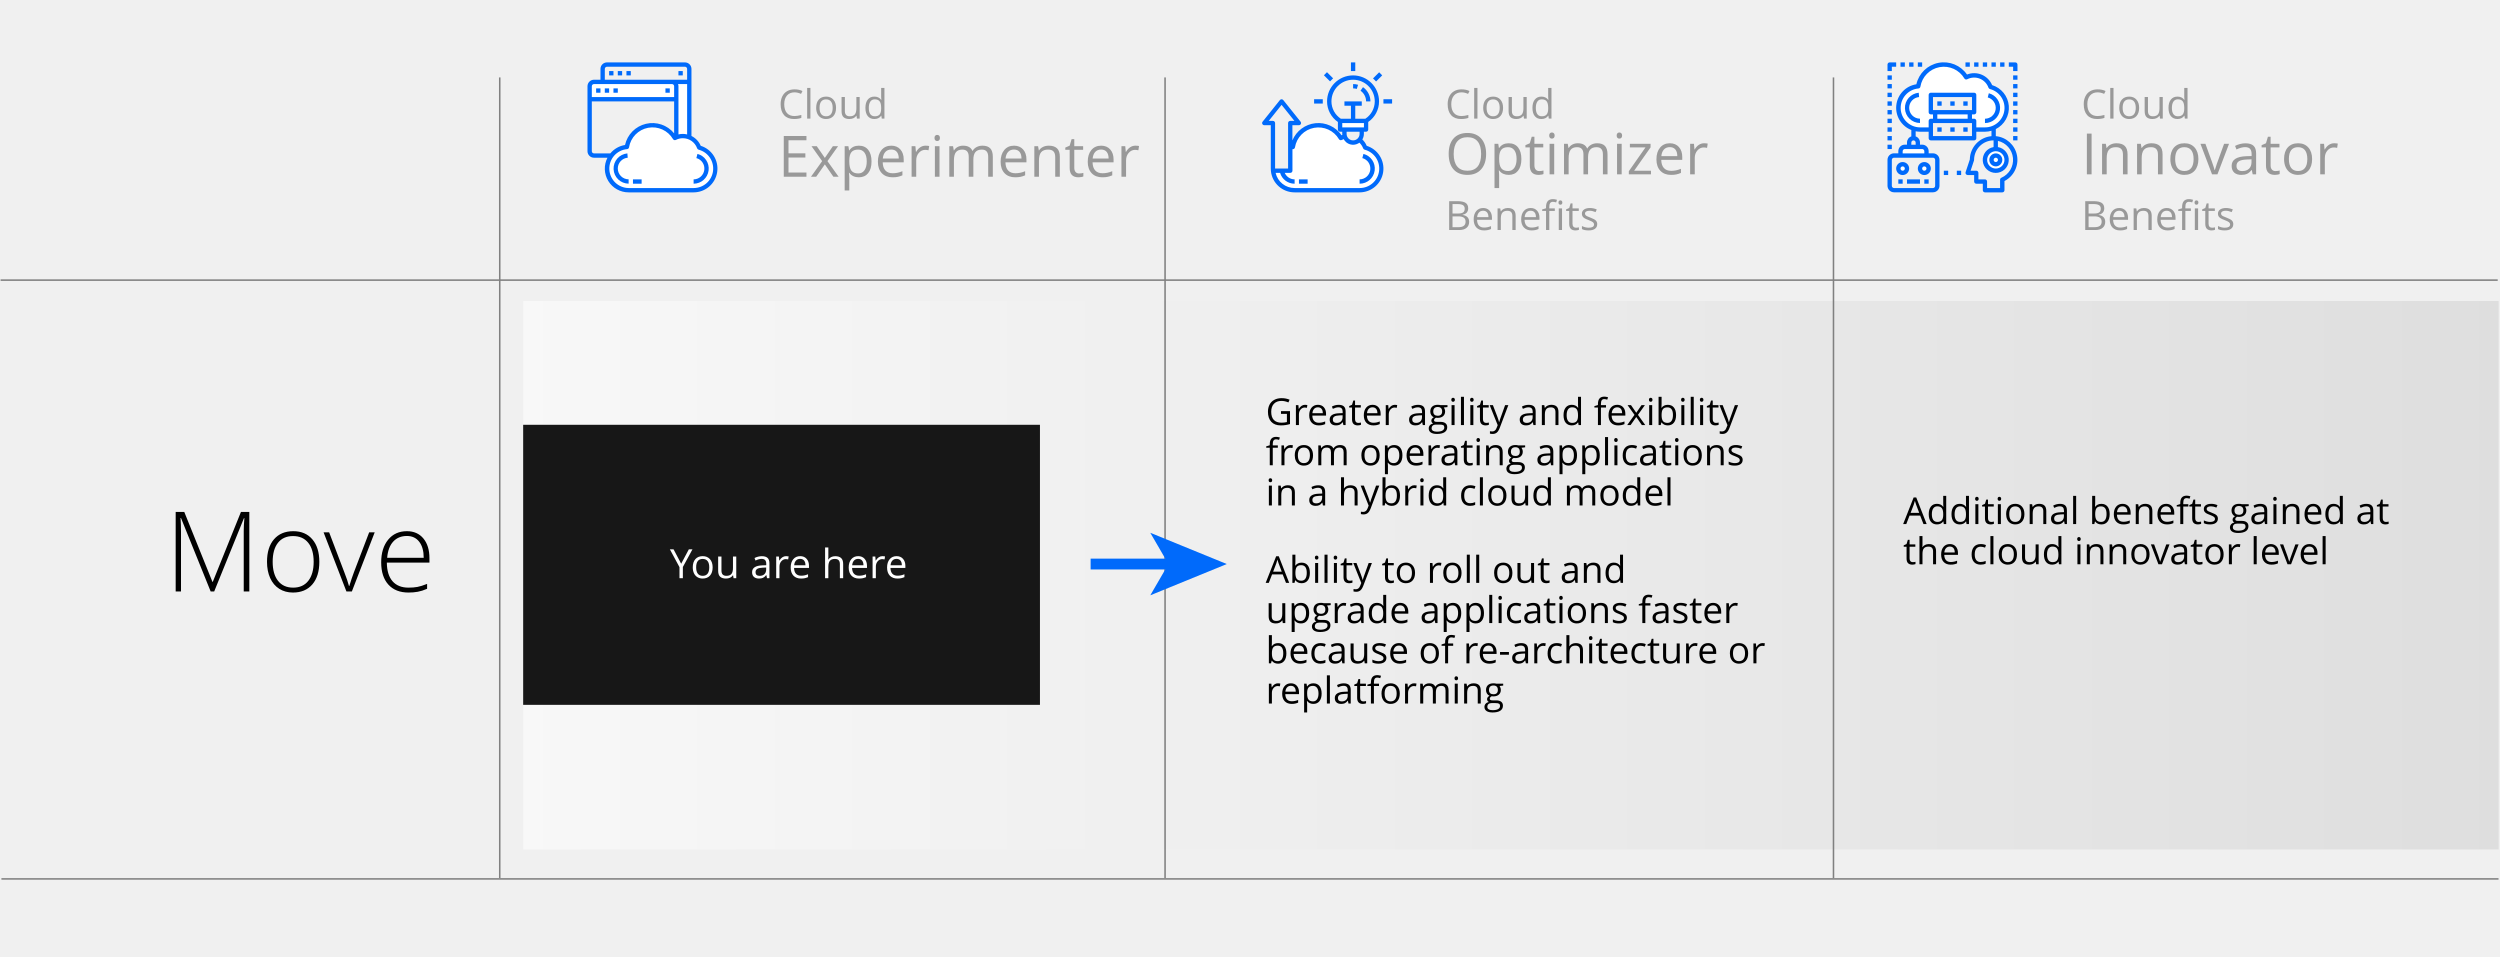
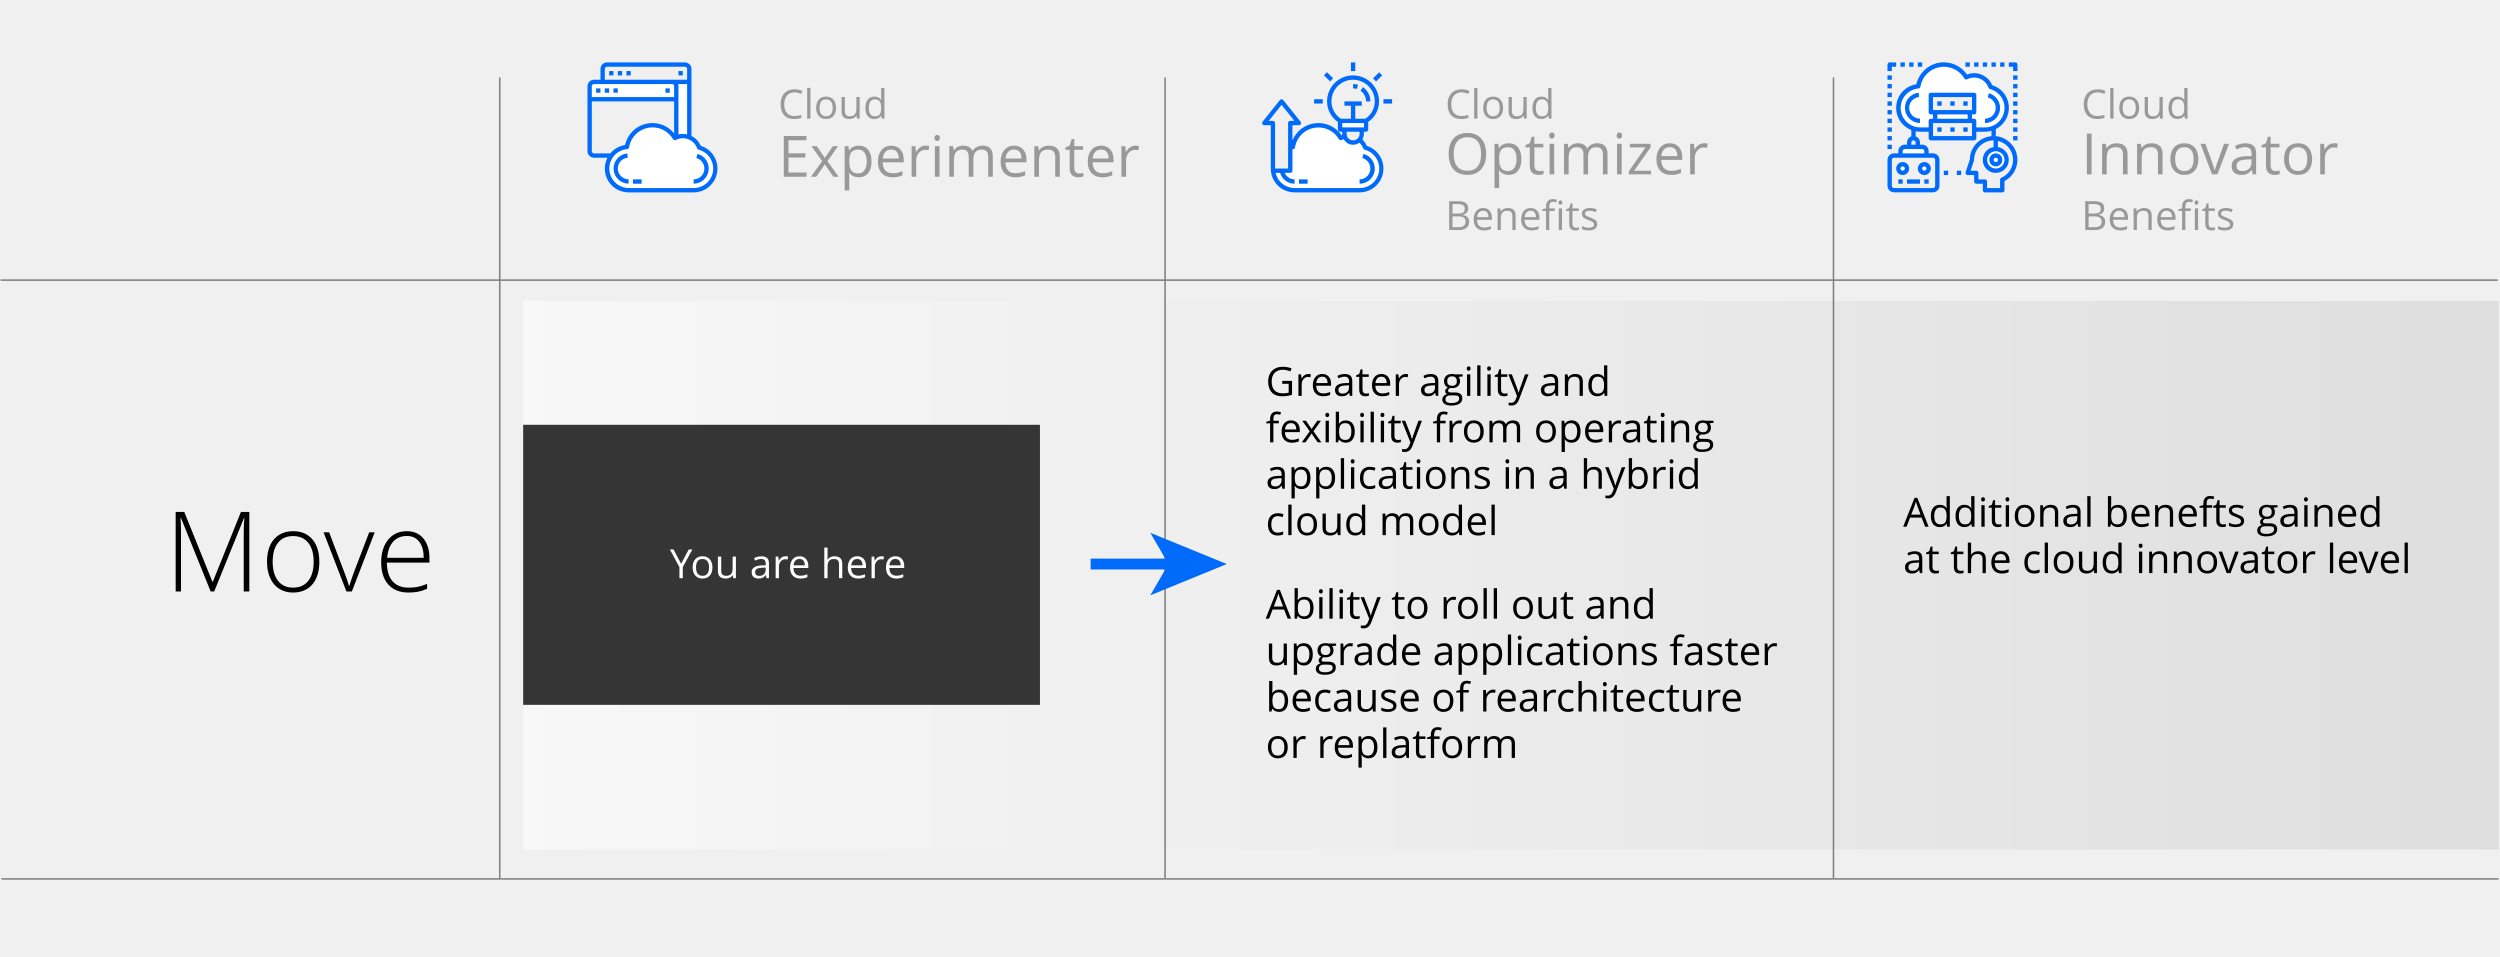
<svg xmlns="http://www.w3.org/2000/svg" id="Layer_1" data-name="Layer 1" viewBox="0 0 1615.75 617.95">
  <defs>
    <linearGradient id="linear-gradient" x1="338.12" y1="371.78" x2="1614.87" y2="371.78" gradientUnits="userSpaceOnUse">
      <stop offset="0" stop-color="#fff" />
      <stop offset="1" stop-color="#ccc" />
    </linearGradient>
  </defs>
  <line x1="322.98" y1="50.04" x2="322.98" y2="567.54" style="fill: none;stroke: gray;stroke-miterlimit: 10" />
  <rect x="338.12" y="194.54" width="1276.75" height="354.47" style="opacity: 0.5;fill: url(#linear-gradient)" />
  <line x1="752.98" y1="50.04" x2="752.98" y2="567.54" style="fill: none;stroke: gray;stroke-miterlimit: 10" />
  <line x1="1184.98" y1="50.04" x2="1184.98" y2="567.54" style="fill: none;stroke: gray;stroke-miterlimit: 10" />
-   <rect x="338.12" y="274.54" width="334" height="181" style="fill: #171717" />
-   <text transform="translate(432.93 373.67)" style="font-size: 26.132px;fill: #fff;font-family: OpenSans, Open Sans">You are here</text>
+   <rect x="338.12" y="274.54" width="334" height="181" style="fill: #353535" />
+   <text transform="translate(432.93 373.67)" style="font-size: 26px;fill: #fff;font-family: OpenSans, Open Sans">You are here</text>
  <line x1="0.37" y1="181.04" x2="1614.27" y2="181.04" style="fill: none;stroke: gray;stroke-miterlimit: 10" />
  <text transform="translate(502.93 76.67)" style="font-size: 26.132px;fill: #999;font-family: OpenSans, Open Sans">Cloud<tspan style="font-size: 36.854px;fill!: #000">
      <tspan x="0" y="37.56">Experimenter</tspan>
    </tspan>
  </text>
  <text transform="translate(934.03 76.67)" style="font-size: 26.132px;fill: #999;font-family: OpenSans, Open Sans">Cloud<tspan style="font-size: 36.854px;fill!: #000">
      <tspan x="0" y="36">Optimizer</tspan>
    </tspan>
    <tspan x="0" y="72">Benefits</tspan>
  </text>
  <text transform="translate(1345.12 76.67)" style="font-size: 26.132px;fill: #999;font-family: OpenSans, Open Sans">Cloud<tspan style="font-size: 36.854px;fill!: #000">
      <tspan x="0" y="36">Innovator</tspan>
    </tspan>
    <tspan x="0" y="72">Benefits</tspan>
  </text>
  <text transform="translate(106.26 382.26)" style="font-size: 72px;font-family: OpenSans-Light, Open Sans;font-weight: 300">Move</text>
  <line x1="0.91" y1="568.04" x2="1614.8" y2="568.04" style="fill: none;stroke: gray;stroke-miterlimit: 10" />
  <g id="Share_cloud_cloud_computing_human_robot" data-name="Share cloud cloud computing human robot">
    <circle cx="1289.89" cy="103.33" r="7" style="fill: #fff" />
    <path d="M1236.69,83.08a14,14,0,0,0,4.2.65h7v-5.6h28v5.6h7a13.83,13.83,0,0,0,5.6-1.18,14,14,0,0,0-2-26.35,11.18,11.18,0,0,0-14.26-6.84,9.78,9.78,0,0,0-1.45.63,16.78,16.78,0,0,0-31,5.79,14,14,0,0,0-3,27.3Zm11.2-21.75h28v11.2h-28Z" style="fill: #fff" />
    <circle cx="1243.69" cy="108.93" r="2.8" style="fill: #fff" />
    <path d="M1245.09,97.73a2.8,2.8,0,0,0-2.8-2.8h-11.2a2.81,2.81,0,0,0-2.8,2.8v2.8h16.8Z" style="fill: #fff" />
    <circle cx="1229.69" cy="108.93" r="2.8" style="fill: #fff" />
    <path d="M1289.89,107.53a4.2,4.2,0,1,0-4.2-4.2A4.2,4.2,0,0,0,1289.89,107.53Zm0-5.6a1.4,1.4,0,1,1-1.4,1.4A1.39,1.39,0,0,1,1289.89,101.93Z" style="fill: #006afb" />
    <path d="M1289.89,88V83.43A15.38,15.38,0,0,0,1287.5,55a12.58,12.58,0,0,0-16.23-6.83,18.18,18.18,0,0,0-32.72,6.3,15.39,15.39,0,0,0-3.26,29.55v4.12a4.21,4.21,0,0,0-2.8,3.95v1.4h-1.4a4.21,4.21,0,0,0-4.2,4.2v1.4h-2.8a4.21,4.21,0,0,0-4.2,4.2v16.8a4.23,4.23,0,0,0,4.2,4.2h25.2a4.21,4.21,0,0,0,4.2-4.2v-16.8a4.2,4.2,0,0,0-4.2-4.2h-2.8v-1.4a4.2,4.2,0,0,0-4.2-4.2h-1.4v-1.4a4.21,4.21,0,0,0-2.8-3.95V84.86a16.49,16.49,0,0,0,2.8.27h5.6v4.2a1.4,1.4,0,0,0,1.4,1.4h28a1.4,1.4,0,0,0,1.4-1.4v-4.2h5.6a14.92,14.92,0,0,0,4.2-.61V88a15.42,15.42,0,0,0-14,15.09l-2.73,8.19a1.42,1.42,0,0,0,1.33,1.85h4.2v4.2a1.4,1.4,0,0,0,1.4,1.4h4.2v4.2a1.4,1.4,0,0,0,1.4,1.4h11.2a1.4,1.4,0,0,0,1.4-1.4V117a15.38,15.38,0,0,0-5.6-29Zm-54.6,4.13a1.4,1.4,0,1,1,2.8,0v1.4h-2.8Zm14,9.8a1.39,1.39,0,0,1,1.4,1.4v16.8a1.4,1.4,0,0,1-1.4,1.4h-25.2a1.4,1.4,0,0,1-1.4-1.4v-16.8a1.4,1.4,0,0,1,1.4-1.4Zm-7-5.6a1.39,1.39,0,0,1,1.4,1.4v1.4h-14v-1.4a1.4,1.4,0,0,1,1.4-1.4Zm32.2-8.4h-25.2v-8.4h25.2Zm-25.2-16.8v-8.4h25.2v8.4Zm22.4,2.8v2.8h-19.6v-2.8Zm11.2,8.4h-5.6v-4.2a1.39,1.39,0,0,0-1.4-1.4h-1.4v-2.8h1.4a1.4,1.4,0,0,0,1.4-1.4V61.33a1.39,1.39,0,0,0-1.4-1.4h-28a1.4,1.4,0,0,0-1.4,1.4v11.2a1.4,1.4,0,0,0,1.4,1.4h1.4v2.8h-1.4a1.4,1.4,0,0,0-1.4,1.4v4.2h-5.6a12.6,12.6,0,0,1-1-25.15,1.39,1.39,0,0,0,1.26-1.17,15.38,15.38,0,0,1,28.42-5.31,1.39,1.39,0,0,0,1.84.53,9.8,9.8,0,0,1,13.74,5.43,1.4,1.4,0,0,0,1,.89,12.6,12.6,0,0,1-3.19,24.78Zm12.6,21a5.6,5.6,0,1,1-5.6-5.6A5.6,5.6,0,0,1,1295.49,103.33Zm-2,11.55a1.42,1.42,0,0,0-.84,1.27v5.38h-8.4v-4.2a1.39,1.39,0,0,0-1.4-1.4h-4.2v-4.2a1.39,1.39,0,0,0-1.4-1.4h-3.65l2.18-6.56a1.31,1.31,0,0,0,.07-.44,12.62,12.62,0,0,1,12.6-12.6v4.32a8.41,8.41,0,1,0,2.8,0v-4a12.6,12.6,0,0,1,2.24,23.83Z" style="fill: #006afb" />
    <path d="M1229.69,113.13a4.2,4.2,0,1,0-4.2-4.2A4.2,4.2,0,0,0,1229.69,113.13Zm0-5.6a1.4,1.4,0,1,1-1.4,1.4A1.39,1.39,0,0,1,1229.69,107.53Z" style="fill: #006afb" />
    <path d="M1243.69,113.13a4.2,4.2,0,1,0-4.2-4.2A4.2,4.2,0,0,0,1243.69,113.13Zm0-5.6a1.4,1.4,0,1,1-1.4,1.4A1.39,1.39,0,0,1,1243.69,107.53Z" style="fill: #006afb" />
    <rect x="1232.49" y="115.93" width="8.4" height="2.8" style="fill: #006afb" />
    <rect x="1226.89" y="115.93" width="2.8" height="2.8" style="fill: #006afb" />
    <rect x="1243.69" y="115.93" width="2.8" height="2.8" style="fill: #006afb" />
    <rect x="1256.29" y="110.33" width="2.8" height="2.8" style="fill: #006afb" />
    <rect x="1264.69" y="110.33" width="2.8" height="2.8" style="fill: #006afb" />
    <path d="M1285.38,60.26l-.71,2.71a7,7,0,0,1-1.78,13.76v2.8a9.8,9.8,0,0,0,2.49-19.27Z" style="fill: #006afb" />
    <path d="M1233.89,69.73a7,7,0,0,1,6.42-7l-.23-2.79a9.8,9.8,0,0,0,.81,19.56v-2.8A7,7,0,0,1,1233.89,69.73Z" style="fill: #006afb" />
    <rect x="1252.09" y="65.53" width="2.8" height="2.8" style="fill: #006afb" />
    <rect x="1260.49" y="65.53" width="2.8" height="2.8" style="fill: #006afb" />
    <rect x="1268.89" y="65.53" width="2.8" height="2.8" style="fill: #006afb" />
    <rect x="1252.09" y="82.33" width="2.8" height="2.8" style="fill: #006afb" />
    <rect x="1260.49" y="82.33" width="2.8" height="2.8" style="fill: #006afb" />
    <rect x="1268.89" y="82.33" width="2.8" height="2.8" style="fill: #006afb" />
    <rect x="1239.49" y="40.33" width="2.8" height="2.8" style="fill: #006afb" />
    <rect x="1233.89" y="40.33" width="2.8" height="2.8" style="fill: #006afb" />
    <rect x="1228.29" y="40.33" width="2.8" height="2.8" style="fill: #006afb" />
    <path d="M1222.69,43.13h2.8v-2.8h-4.2a1.4,1.4,0,0,0-1.4,1.4v4.2h2.8Z" style="fill: #006afb" />
    <rect x="1219.89" y="48.73" width="2.8" height="2.8" style="fill: #006afb" />
    <rect x="1219.89" y="54.33" width="2.8" height="2.8" style="fill: #006afb" />
    <rect x="1219.89" y="59.93" width="2.8" height="2.8" style="fill: #006afb" />
    <rect x="1219.89" y="65.53" width="2.8" height="2.8" style="fill: #006afb" />
    <rect x="1219.89" y="71.13" width="2.8" height="2.8" style="fill: #006afb" />
    <rect x="1219.89" y="76.73" width="2.8" height="2.8" style="fill: #006afb" />
    <rect x="1219.89" y="82.33" width="2.8" height="2.8" style="fill: #006afb" />
    <rect x="1219.89" y="87.93" width="2.8" height="2.8" style="fill: #006afb" />
    <rect x="1219.89" y="93.53" width="2.8" height="2.8" style="fill: #006afb" />
    <rect x="1281.49" y="40.33" width="2.8" height="2.8" style="fill: #006afb" />
    <rect x="1287.09" y="40.33" width="2.8" height="2.8" style="fill: #006afb" />
    <rect x="1292.69" y="40.33" width="2.8" height="2.8" style="fill: #006afb" />
    <path d="M1302.49,40.33h-4.2v2.8h2.8v2.8h2.8v-4.2A1.39,1.39,0,0,0,1302.49,40.33Z" style="fill: #006afb" />
    <rect x="1301.09" y="48.73" width="2.8" height="2.8" style="fill: #006afb" />
    <rect x="1301.09" y="54.33" width="2.8" height="2.8" style="fill: #006afb" />
    <rect x="1301.09" y="59.93" width="2.8" height="2.8" style="fill: #006afb" />
    <rect x="1301.09" y="65.53" width="2.8" height="2.8" style="fill: #006afb" />
    <rect x="1301.09" y="71.13" width="2.8" height="2.8" style="fill: #006afb" />
    <rect x="1301.09" y="76.73" width="2.8" height="2.8" style="fill: #006afb" />
    <rect x="1301.09" y="82.33" width="2.8" height="2.8" style="fill: #006afb" />
    <rect x="1301.09" y="87.93" width="2.8" height="2.8" style="fill: #006afb" />
    <rect x="1275.89" y="40.33" width="2.8" height="2.8" style="fill: #006afb" />
    <rect x="1270.29" y="40.33" width="2.8" height="2.8" style="fill: #006afb" />
  </g>
  <g id="Browser_web_cloud_computing_cloud_website" data-name="Browser web cloud computing cloud website">
    <path d="M451.84,95.4a11.29,11.29,0,0,0-6.36-6.66V52.93h-61.6a2.81,2.81,0,0,0-2.8,2.8v8.4h56V88.75c-.32.13-.64.28-.95.44a16.78,16.78,0,0,0-31,5.79,14,14,0,0,0,1.16,28h42a14,14,0,0,0,3.56-27.53Z" style="fill: #fff" />
    <rect x="385.28" y="57.13" width="2.8" height="2.8" style="fill: #006afb" />
    <rect x="390.88" y="57.13" width="2.8" height="2.8" style="fill: #006afb" />
    <rect x="396.48" y="57.13" width="2.8" height="2.8" style="fill: #006afb" />
    <rect x="430.08" y="57.13" width="2.8" height="2.8" style="fill: #006afb" />
    <rect x="393.68" y="45.93" width="2.8" height="2.8" style="fill: #006afb" />
    <rect x="399.28" y="45.93" width="2.8" height="2.8" style="fill: #006afb" />
    <rect x="404.88" y="45.93" width="2.8" height="2.8" style="fill: #006afb" />
    <rect x="438.48" y="45.93" width="2.8" height="2.8" style="fill: #006afb" />
    <path d="M452.89,94.24a12.64,12.64,0,0,0-6-6.37V44.53a4.21,4.21,0,0,0-4.2-4.2h-50.4a4.21,4.21,0,0,0-4.2,4.2v7h-4.2a4.21,4.21,0,0,0-4.2,4.2v42a4.22,4.22,0,0,0,4.2,4.2h8.72a15.34,15.34,0,0,0,13.68,22.4h42a15.4,15.4,0,0,0,4.61-30.09Zm-62-49.71a1.4,1.4,0,0,1,1.4-1.4h50.4a1.4,1.4,0,0,1,1.4,1.4v7h-53.2Zm47.35,9.8h5.85V86.88a11.78,11.78,0,0,0-5.6,0V55.73A4.13,4.13,0,0,0,438.23,54.33Zm-55.75,1.4a1.4,1.4,0,0,1,1.4-1.4h50.4a1.4,1.4,0,0,1,1.4,1.4v7h-53.2Zm1.4,43.4a1.4,1.4,0,0,1-1.4-1.4V65.53h53.2V86.18a18.14,18.14,0,0,0-31.74,7.53,15.42,15.42,0,0,0-9.49,5.42Zm64.4,22.4h-42a12.6,12.6,0,0,1-1-25.15,1.39,1.39,0,0,0,1.26-1.17,15.37,15.37,0,0,1,28.42-5.31,1.4,1.4,0,0,0,1.85.53,9.58,9.58,0,0,1,4.51-1.1,9.79,9.79,0,0,1,9.23,6.53,1.38,1.38,0,0,0,1,.89,12.6,12.6,0,0,1-3.19,24.78Z" style="fill: #006afb" />
    <path d="M450.77,99.46l-.71,2.71a7,7,0,0,1-1.78,13.76v2.8a9.8,9.8,0,0,0,2.49-19.27Z" style="fill: #006afb" />
    <path d="M399.28,108.93a7,7,0,0,1,6.42-7l-.23-2.79a9.8,9.8,0,0,0,.81,19.56v-2.8A7,7,0,0,1,399.28,108.93Z" style="fill: #006afb" />
    <rect x="409.08" y="115.93" width="5.6" height="2.8" style="fill: #006afb" />
  </g>
  <g id="Idea_arrow_cloud_server_creative" data-name="Idea arrow cloud server creative">
    <path d="M836.71,122.93h42a14,14,0,0,0,3.55-27.53,11.29,11.29,0,0,0-3.64-5.08,5.61,5.61,0,0,1-9.45-2.1,11.16,11.16,0,0,0-2.62,1,16.78,16.78,0,0,0-31,5.79,11.24,11.24,0,0,0-1.63.24v15.11H822.78A14,14,0,0,0,836.71,122.93Z" style="fill: #fff" />
    <polygon points="866.11 78.13 866.11 83.73 868.91 83.73 880.11 83.73 882.91 83.73 882.91 78.13 874.51 78.13 866.11 78.13" style="fill: #fff" />
    <path d="M882.91,65.53h2.8a11.26,11.26,0,0,0-4.8-9.2l-1.61,2.3A8.43,8.43,0,0,1,882.91,65.53Z" style="fill: #006afb" />
    <path d="M877.7,54.79a10.8,10.8,0,0,0-3.19-.46v2.8a8.08,8.08,0,0,1,2.39.34Z" style="fill: #006afb" />
    <rect x="873.11" y="40.33" width="2.8" height="5.6" style="fill: #006afb" />
    <rect x="857.27" y="46.89" width="2.8" height="5.6" transform="translate(216.41 621.78) rotate(-45.01)" style="fill: #006afb" />
    <rect x="849.31" y="64.13" width="5.6" height="2.8" style="fill: #006afb" />
    <rect x="894.11" y="64.13" width="5.6" height="2.8" style="fill: #006afb" />
    <rect x="887.55" y="48.29" width="5.6" height="2.8" transform="translate(225.64 644.12) rotate(-45)" style="fill: #006afb" />
    <path d="M883.31,94.25a12.33,12.33,0,0,0-2.83-4.13,7,7,0,0,0,1-3.59v-1.4h1.4a1.4,1.4,0,0,0,1.4-1.4v-4.9a16.15,16.15,0,0,0,7-13.3,16.8,16.8,0,1,0-33.6,0,16.12,16.12,0,0,0,7,13.3v4.9a1.4,1.4,0,0,0,1.4,1.4h1.4v1.4a5.88,5.88,0,0,0,.07.71l-.51.17a18.17,18.17,0,0,0-31.76,3.32v-9.8h4.2a1.45,1.45,0,0,0,1.26-.8,1.38,1.38,0,0,0-.17-1.47l-11.2-14a1.43,1.43,0,0,0-2-.16s-.11.1-.16.16l-11.2,14a1.38,1.38,0,0,0-.16,1.47,1.42,1.42,0,0,0,1.26.8h4.2v28c0,.51,0,1,.07,1.54a15.35,15.35,0,0,0,15.33,13.86h42a15.39,15.39,0,0,0,4.6-30.08ZM866.57,76.73a13.45,13.45,0,0,1-6.06-11.2,14,14,0,1,1,28,0,13.46,13.46,0,0,1-6.07,11.2h-6.53v-8.4h4.2v-2.8h-11.2v2.8h4.2v8.4Zm.94,5.6v-2.8h14v2.8Zm11.2,2.8v1.4a4.2,4.2,0,0,1-8.4,0v-1.4Zm-56-7H820l8.29-10.36,8.28,10.36h-2.68a1.39,1.39,0,0,0-1.4,1.4v29.4h-8.4V79.53A1.4,1.4,0,0,0,822.71,78.13Zm56,43.4h-42a12.55,12.55,0,0,1-12.28-9.8h2.9a9.74,9.74,0,0,0,9.38,7v-2.8a7,7,0,0,1-6.39-4.2h3.59a1.4,1.4,0,0,0,1.4-1.4V96.42l.35,0a1.41,1.41,0,0,0,1.27-1.17,15.37,15.37,0,0,1,28.42-5.31,1.4,1.4,0,0,0,1.83.53c.41-.2.82-.37,1.24-.53a6.9,6.9,0,0,0,9.36,2.79,5.55,5.55,0,0,0,.81-.51A10,10,0,0,1,881,95.86a1.4,1.4,0,0,0,1,.9,12.59,12.59,0,0,1-3.2,24.77Z" style="fill: #006afb" />
    <path d="M881.19,99.46l-.71,2.71a7,7,0,0,1-1.77,13.76v2.8a9.79,9.79,0,0,0,2.48-19.27Z" style="fill: #006afb" />
    <rect x="839.51" y="115.93" width="5.6" height="2.8" style="fill: #006afb" />
  </g>
  <g>
    <line x1="704.87" y1="364.54" x2="757.78" y2="364.54" style="fill: none;stroke: #006afb;stroke-miterlimit: 10;stroke-width: 7px" />
    <polygon points="792.87 364.54 743.43 384.75 755.16 364.54 743.43 344.34 792.87 364.54" style="fill: #006afb" />
  </g>
-   <text transform="translate(818.01 274.7)" style="font-size: 24px;font-family: OpenSans, Open Sans">Greater agility and fexibility <tspan x="0" y="26">from operating applications </tspan>
-     <tspan x="0" y="52">in a hybrid cloud model</tspan>
-     <tspan x="0" y="102">Ability to roll out and </tspan>
-     <tspan x="0" y="128">upgrade applications faster </tspan>
-     <tspan x="0" y="154">because of re-architecture or </tspan>
-     <tspan x="0" y="180">replatforming</tspan>
+   <text transform="translate(818.01 255.86)" style="font-size: 26px;font-family: OpenSans, Open Sans">Greater agility and <tspan x="0" y="30">fexibility from operating </tspan>
+     <tspan x="0" y="60">applications in a hybrid </tspan>
+     <tspan x="0" y="90">cloud model</tspan>
+     <tspan x="0" y="144">Ability to roll out and </tspan>
+     <tspan x="0" y="174">upgrade applications faster </tspan>
+     <tspan x="0" y="204">because of rearchitecture </tspan>
+     <tspan x="0" y="234">or replatform</tspan>
  </text>
-   <text transform="translate(1230.01 338.7)" style="font-size: 24px;font-family: OpenSans, Open Sans">Additional benefts gained at <tspan x="0" y="26">the cloud innovator level</tspan>
+   <text transform="translate(1230.01 340.42)" style="font-size: 26px;font-family: OpenSans, Open Sans">Additional benefts gained <tspan x="0" y="30">at the cloud innovator level</tspan>
  </text>
</svg>
